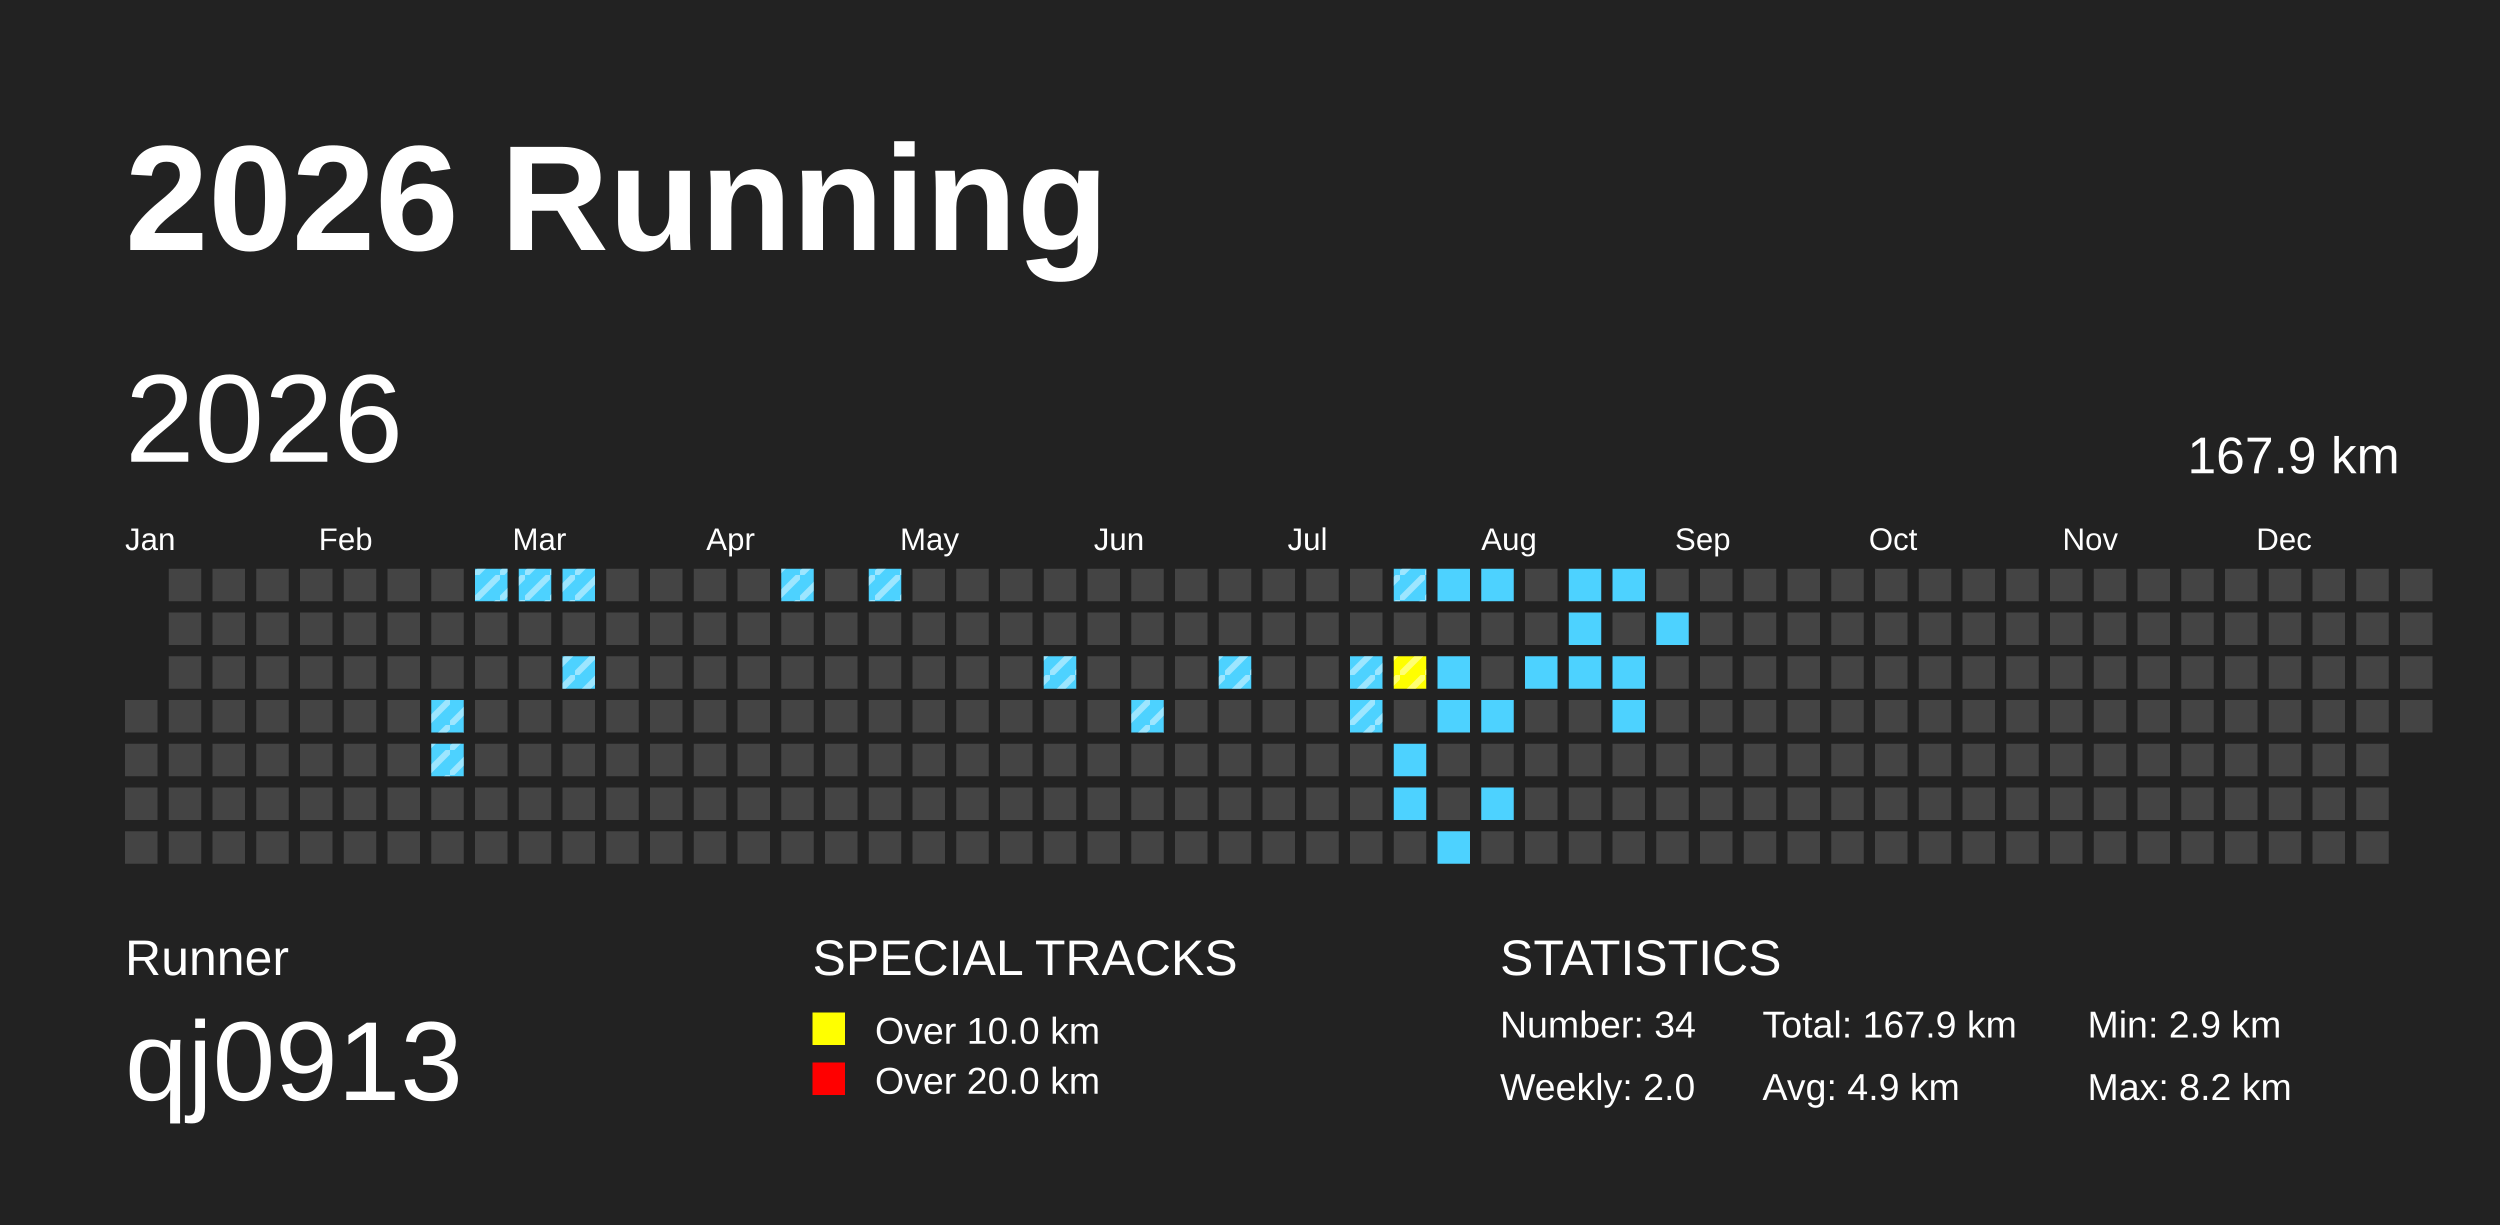
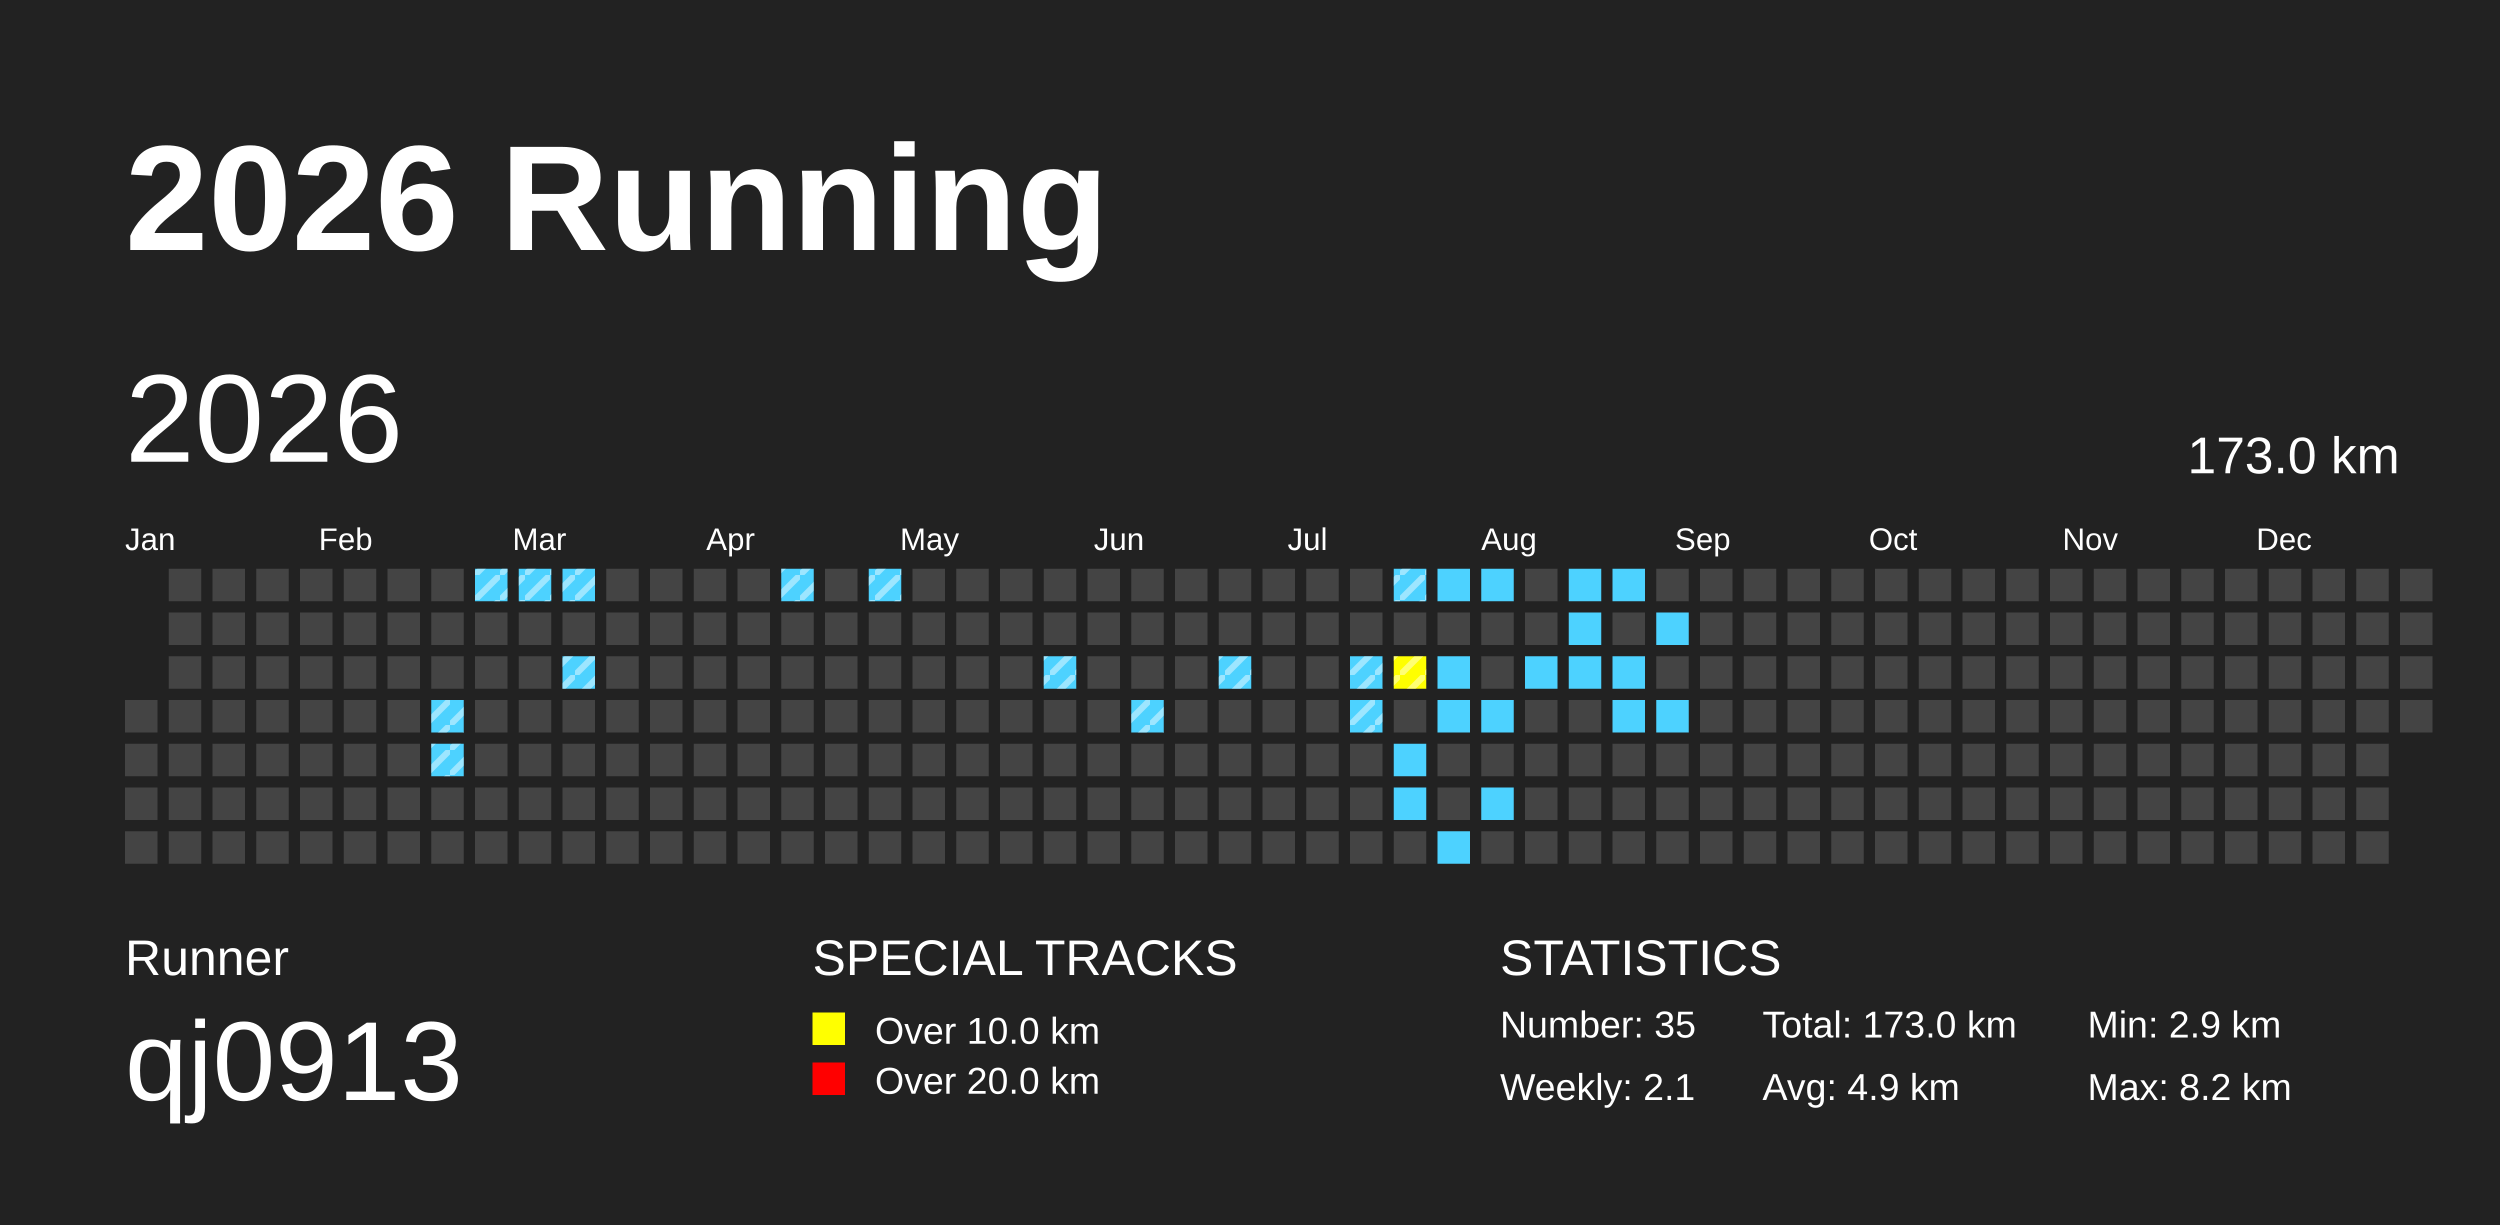
<svg xmlns="http://www.w3.org/2000/svg" baseProfile="full" height="98mm" version="1.1" viewBox="0,0,200,98" width="200mm">
  <defs>
    <pattern height="2" id="indoor-stripe" patternUnits="userSpaceOnUse" width="2">
      <line stroke="white" stroke-opacity="0.45" stroke-width="0.5" x1="0" x2="2" y1="2" y2="0" />
    </pattern>
  </defs>
  <rect fill="#222222" height="98" width="200" x="0" y="0" />
  <text fill="#FFFFFF" style="font-size:12px; font-family:Arial; font-weight:bold;" x="10" y="20">2026 Running</text>
  <text fill="#FFFFFF" style="font-size:4px; font-family:Arial" x="10" y="78">Runner</text>
  <text fill="#FFFFFF" style="font-size:9px; font-family:Arial" x="10" y="88">qj0913</text>
  <text fill="#FFFFFF" style="font-size:4px; font-family:Arial" x="65" y="78">SPECIAL TRACKS</text>
  <rect fill="yellow" height="2.6" width="2.6" x="65" y="81" />
  <text fill="#FFFFFF" style="font-size:3px; font-family:Arial" x="70" y="83.5">Over 10.0 km</text>
  <rect fill="red" height="2.6" width="2.6" x="65" y="85" />
  <text fill="#FFFFFF" style="font-size:3px; font-family:Arial" x="70" y="87.5">Over 20.0 km</text>
  <text fill="#FFFFFF" style="font-size:4px; font-family:Arial" x="120" y="78">STATISTICS</text>
-   <text fill="#FFFFFF" style="font-size:3px; font-family:Arial" x="120" y="83">Number: 34</text>
-   <text fill="#FFFFFF" style="font-size:3px; font-family:Arial" x="120" y="88">Weekly: 2.0</text>
-   <text fill="#FFFFFF" style="font-size:3px; font-family:Arial" x="141" y="83">Total: 167.9 km</text>
+   <text fill="#FFFFFF" style="font-size:3px; font-family:Arial" x="120" y="83">Number: 35</text>
+   <text fill="#FFFFFF" style="font-size:3px; font-family:Arial" x="120" y="88">Weekly: 2.1</text>
+   <text fill="#FFFFFF" style="font-size:3px; font-family:Arial" x="141" y="83">Total: 173.0 km</text>
  <text fill="#FFFFFF" style="font-size:3px; font-family:Arial" x="141" y="88">Avg: 4.9 km</text>
  <text fill="#FFFFFF" style="font-size:3px; font-family:Arial" x="167" y="83">Min: 2.9 km</text>
  <text fill="#FFFFFF" style="font-size:3px; font-family:Arial" x="167" y="88">Max: 8.2 km</text>
  <text dominant-baseline="hanging" fill="#FFFFFF" style="font-size:10.0px; font-family:Arial;" x="10" y="30">2026</text>
-   <text dominant-baseline="hanging" fill="#FFFFFF" style="font-size:4.125px; font-family:Arial;" x="175" y="35">167.9 km</text>
+   <text dominant-baseline="hanging" fill="#FFFFFF" style="font-size:4.125px; font-family:Arial;" x="175" y="35">173.0 km</text>
  <text fill="#FFFFFF" style="font-size:2.5px; font-family:Arial" x="10.0" y="44">Jan</text>
  <text fill="#FFFFFF" style="font-size:2.5px; font-family:Arial" x="25.5" y="44">Feb</text>
  <text fill="#FFFFFF" style="font-size:2.5px; font-family:Arial" x="41.0" y="44">Mar</text>
  <text fill="#FFFFFF" style="font-size:2.5px; font-family:Arial" x="56.5" y="44">Apr</text>
  <text fill="#FFFFFF" style="font-size:2.5px; font-family:Arial" x="72.0" y="44">May</text>
  <text fill="#FFFFFF" style="font-size:2.5px; font-family:Arial" x="87.5" y="44">Jun</text>
  <text fill="#FFFFFF" style="font-size:2.5px; font-family:Arial" x="103.0" y="44">Jul</text>
  <text fill="#FFFFFF" style="font-size:2.5px; font-family:Arial" x="118.5" y="44">Aug</text>
  <text fill="#FFFFFF" style="font-size:2.5px; font-family:Arial" x="134.0" y="44">Sep</text>
  <text fill="#FFFFFF" style="font-size:2.5px; font-family:Arial" x="149.5" y="44">Oct</text>
  <text fill="#FFFFFF" style="font-size:2.5px; font-family:Arial" x="165.0" y="44">Nov</text>
  <text fill="#FFFFFF" style="font-size:2.5px; font-family:Arial" x="180.5" y="44">Dec</text>
  <rect fill="#444444" height="2.6" width="2.6" x="10.0" y="56.0" />
  <rect fill="#444444" height="2.6" width="2.6" x="10.0" y="59.5" />
  <rect fill="#444444" height="2.6" width="2.6" x="10.0" y="63.0" />
  <rect fill="#444444" height="2.6" width="2.6" x="10.0" y="66.5" />
  <rect fill="#444444" height="2.6" width="2.6" x="13.5" y="45.5" />
  <rect fill="#444444" height="2.6" width="2.6" x="13.5" y="49.0" />
  <rect fill="#444444" height="2.6" width="2.6" x="13.5" y="52.5" />
  <rect fill="#444444" height="2.6" width="2.6" x="13.5" y="56.0" />
  <rect fill="#444444" height="2.6" width="2.6" x="13.5" y="59.5" />
  <rect fill="#444444" height="2.6" width="2.6" x="13.5" y="63.0" />
  <rect fill="#444444" height="2.6" width="2.6" x="13.5" y="66.5" />
  <rect fill="#444444" height="2.6" width="2.6" x="17.0" y="45.5" />
  <rect fill="#444444" height="2.6" width="2.6" x="17.0" y="49.0" />
  <rect fill="#444444" height="2.6" width="2.6" x="17.0" y="52.5" />
  <rect fill="#444444" height="2.6" width="2.6" x="17.0" y="56.0" />
  <rect fill="#444444" height="2.6" width="2.6" x="17.0" y="59.5" />
  <rect fill="#444444" height="2.6" width="2.6" x="17.0" y="63.0" />
  <rect fill="#444444" height="2.6" width="2.6" x="17.0" y="66.5" />
  <rect fill="#444444" height="2.6" width="2.6" x="20.5" y="45.5" />
  <rect fill="#444444" height="2.6" width="2.6" x="20.5" y="49.0" />
  <rect fill="#444444" height="2.6" width="2.6" x="20.5" y="52.5" />
  <rect fill="#444444" height="2.6" width="2.6" x="20.5" y="56.0" />
  <rect fill="#444444" height="2.6" width="2.6" x="20.5" y="59.5" />
  <rect fill="#444444" height="2.6" width="2.6" x="20.5" y="63.0" />
  <rect fill="#444444" height="2.6" width="2.6" x="20.5" y="66.5" />
  <rect fill="#444444" height="2.6" width="2.6" x="24.0" y="45.5" />
  <rect fill="#444444" height="2.6" width="2.6" x="24.0" y="49.0" />
  <rect fill="#444444" height="2.6" width="2.6" x="24.0" y="52.5" />
  <rect fill="#444444" height="2.6" width="2.6" x="24.0" y="56.0" />
  <rect fill="#444444" height="2.6" width="2.6" x="24.0" y="59.5" />
  <rect fill="#444444" height="2.6" width="2.6" x="24.0" y="63.0" />
  <rect fill="#444444" height="2.6" width="2.6" x="24.0" y="66.5" />
  <rect fill="#444444" height="2.6" width="2.6" x="27.5" y="45.5" />
  <rect fill="#444444" height="2.6" width="2.6" x="27.5" y="49.0" />
  <rect fill="#444444" height="2.6" width="2.6" x="27.5" y="52.5" />
  <rect fill="#444444" height="2.6" width="2.6" x="27.5" y="56.0" />
  <rect fill="#444444" height="2.6" width="2.6" x="27.5" y="59.5" />
  <rect fill="#444444" height="2.6" width="2.6" x="27.5" y="63.0" />
  <rect fill="#444444" height="2.6" width="2.6" x="27.5" y="66.5" />
  <rect fill="#444444" height="2.6" width="2.6" x="31.0" y="45.5" />
  <rect fill="#444444" height="2.6" width="2.6" x="31.0" y="49.0" />
  <rect fill="#444444" height="2.6" width="2.6" x="31.0" y="52.5" />
  <rect fill="#444444" height="2.6" width="2.6" x="31.0" y="56.0" />
  <rect fill="#444444" height="2.6" width="2.6" x="31.0" y="59.5" />
  <rect fill="#444444" height="2.6" width="2.6" x="31.0" y="63.0" />
  <rect fill="#444444" height="2.6" width="2.6" x="31.0" y="66.5" />
  <rect fill="#444444" height="2.6" width="2.6" x="34.5" y="45.5" />
  <rect fill="#444444" height="2.6" width="2.6" x="34.5" y="49.0" />
  <rect fill="#444444" height="2.6" width="2.6" x="34.5" y="52.5" />
  <rect fill="#4DD2FF" height="2.6" width="2.6" x="34.5" y="56.0" />
  <rect fill="url(#indoor-stripe)" height="2.6" style="pointer-events: none;" width="2.6" x="34.5" y="56.0" />
  <rect fill="#4DD2FF" height="2.6" width="2.6" x="34.5" y="59.5" />
  <rect fill="url(#indoor-stripe)" height="2.6" style="pointer-events: none;" width="2.6" x="34.5" y="59.5" />
  <rect fill="#444444" height="2.6" width="2.6" x="34.5" y="63.0" />
  <rect fill="#444444" height="2.6" width="2.6" x="34.5" y="66.5" />
  <rect fill="#4DD2FF" height="2.6" width="2.6" x="38.0" y="45.5" />
  <rect fill="url(#indoor-stripe)" height="2.6" style="pointer-events: none;" width="2.6" x="38.0" y="45.5" />
  <rect fill="#444444" height="2.6" width="2.6" x="38.0" y="49.0" />
  <rect fill="#444444" height="2.6" width="2.6" x="38.0" y="52.5" />
  <rect fill="#444444" height="2.6" width="2.6" x="38.0" y="56.0" />
  <rect fill="#444444" height="2.6" width="2.6" x="38.0" y="59.5" />
  <rect fill="#444444" height="2.6" width="2.6" x="38.0" y="63.0" />
  <rect fill="#444444" height="2.6" width="2.6" x="38.0" y="66.5" />
  <rect fill="#4DD2FF" height="2.6" width="2.6" x="41.5" y="45.5" />
  <rect fill="url(#indoor-stripe)" height="2.6" style="pointer-events: none;" width="2.6" x="41.5" y="45.5" />
  <rect fill="#444444" height="2.6" width="2.6" x="41.5" y="49.0" />
  <rect fill="#444444" height="2.6" width="2.6" x="41.5" y="52.5" />
  <rect fill="#444444" height="2.6" width="2.6" x="41.5" y="56.0" />
  <rect fill="#444444" height="2.6" width="2.6" x="41.5" y="59.5" />
  <rect fill="#444444" height="2.6" width="2.6" x="41.5" y="63.0" />
  <rect fill="#444444" height="2.6" width="2.6" x="41.5" y="66.5" />
  <rect fill="#4DD2FF" height="2.6" width="2.6" x="45.0" y="45.5" />
  <rect fill="url(#indoor-stripe)" height="2.6" style="pointer-events: none;" width="2.6" x="45.0" y="45.5" />
  <rect fill="#444444" height="2.6" width="2.6" x="45.0" y="49.0" />
  <rect fill="#4DD2FF" height="2.6" width="2.6" x="45.0" y="52.5" />
  <rect fill="url(#indoor-stripe)" height="2.6" style="pointer-events: none;" width="2.6" x="45.0" y="52.5" />
  <rect fill="#444444" height="2.6" width="2.6" x="45.0" y="56.0" />
  <rect fill="#444444" height="2.6" width="2.6" x="45.0" y="59.5" />
  <rect fill="#444444" height="2.6" width="2.6" x="45.0" y="63.0" />
  <rect fill="#444444" height="2.6" width="2.6" x="45.0" y="66.5" />
  <rect fill="#444444" height="2.6" width="2.6" x="48.5" y="45.5" />
  <rect fill="#444444" height="2.6" width="2.6" x="48.5" y="49.0" />
  <rect fill="#444444" height="2.6" width="2.6" x="48.5" y="52.5" />
  <rect fill="#444444" height="2.6" width="2.6" x="48.5" y="56.0" />
  <rect fill="#444444" height="2.6" width="2.6" x="48.5" y="59.5" />
  <rect fill="#444444" height="2.6" width="2.6" x="48.5" y="63.0" />
  <rect fill="#444444" height="2.6" width="2.6" x="48.5" y="66.5" />
  <rect fill="#444444" height="2.6" width="2.6" x="52.0" y="45.5" />
  <rect fill="#444444" height="2.6" width="2.6" x="52.0" y="49.0" />
  <rect fill="#444444" height="2.6" width="2.6" x="52.0" y="52.5" />
  <rect fill="#444444" height="2.6" width="2.6" x="52.0" y="56.0" />
  <rect fill="#444444" height="2.6" width="2.6" x="52.0" y="59.5" />
  <rect fill="#444444" height="2.6" width="2.6" x="52.0" y="63.0" />
  <rect fill="#444444" height="2.6" width="2.6" x="52.0" y="66.5" />
  <rect fill="#444444" height="2.6" width="2.6" x="55.5" y="45.5" />
  <rect fill="#444444" height="2.6" width="2.6" x="55.5" y="49.0" />
  <rect fill="#444444" height="2.6" width="2.6" x="55.5" y="52.5" />
  <rect fill="#444444" height="2.6" width="2.6" x="55.5" y="56.0" />
  <rect fill="#444444" height="2.6" width="2.6" x="55.5" y="59.5" />
  <rect fill="#444444" height="2.6" width="2.6" x="55.5" y="63.0" />
  <rect fill="#444444" height="2.6" width="2.6" x="55.5" y="66.5" />
  <rect fill="#444444" height="2.6" width="2.6" x="59.0" y="45.5" />
  <rect fill="#444444" height="2.6" width="2.6" x="59.0" y="49.0" />
  <rect fill="#444444" height="2.6" width="2.6" x="59.0" y="52.5" />
  <rect fill="#444444" height="2.6" width="2.6" x="59.0" y="56.0" />
  <rect fill="#444444" height="2.6" width="2.6" x="59.0" y="59.5" />
  <rect fill="#444444" height="2.6" width="2.6" x="59.0" y="63.0" />
  <rect fill="#444444" height="2.6" width="2.6" x="59.0" y="66.5" />
  <rect fill="#4DD2FF" height="2.6" width="2.6" x="62.5" y="45.5" />
  <rect fill="url(#indoor-stripe)" height="2.6" style="pointer-events: none;" width="2.6" x="62.5" y="45.5" />
  <rect fill="#444444" height="2.6" width="2.6" x="62.5" y="49.0" />
  <rect fill="#444444" height="2.6" width="2.6" x="62.5" y="52.5" />
  <rect fill="#444444" height="2.6" width="2.6" x="62.5" y="56.0" />
  <rect fill="#444444" height="2.6" width="2.6" x="62.5" y="59.5" />
  <rect fill="#444444" height="2.6" width="2.6" x="62.5" y="63.0" />
  <rect fill="#444444" height="2.6" width="2.6" x="62.5" y="66.5" />
  <rect fill="#444444" height="2.6" width="2.6" x="66.0" y="45.5" />
  <rect fill="#444444" height="2.6" width="2.6" x="66.0" y="49.0" />
  <rect fill="#444444" height="2.6" width="2.6" x="66.0" y="52.5" />
  <rect fill="#444444" height="2.6" width="2.6" x="66.0" y="56.0" />
  <rect fill="#444444" height="2.6" width="2.6" x="66.0" y="59.5" />
  <rect fill="#444444" height="2.6" width="2.6" x="66.0" y="63.0" />
  <rect fill="#444444" height="2.6" width="2.6" x="66.0" y="66.5" />
  <rect fill="#4DD2FF" height="2.6" width="2.6" x="69.5" y="45.5" />
  <rect fill="url(#indoor-stripe)" height="2.6" style="pointer-events: none;" width="2.6" x="69.5" y="45.5" />
  <rect fill="#444444" height="2.6" width="2.6" x="69.5" y="49.0" />
  <rect fill="#444444" height="2.6" width="2.6" x="69.5" y="52.5" />
  <rect fill="#444444" height="2.6" width="2.6" x="69.5" y="56.0" />
  <rect fill="#444444" height="2.6" width="2.6" x="69.5" y="59.5" />
  <rect fill="#444444" height="2.6" width="2.6" x="69.5" y="63.0" />
  <rect fill="#444444" height="2.6" width="2.6" x="69.5" y="66.5" />
  <rect fill="#444444" height="2.6" width="2.6" x="73.0" y="45.5" />
  <rect fill="#444444" height="2.6" width="2.6" x="73.0" y="49.0" />
  <rect fill="#444444" height="2.6" width="2.6" x="73.0" y="52.5" />
  <rect fill="#444444" height="2.6" width="2.6" x="73.0" y="56.0" />
  <rect fill="#444444" height="2.6" width="2.6" x="73.0" y="59.5" />
  <rect fill="#444444" height="2.6" width="2.6" x="73.0" y="63.0" />
  <rect fill="#444444" height="2.6" width="2.6" x="73.0" y="66.5" />
  <rect fill="#444444" height="2.6" width="2.6" x="76.5" y="45.5" />
  <rect fill="#444444" height="2.6" width="2.6" x="76.5" y="49.0" />
  <rect fill="#444444" height="2.6" width="2.6" x="76.5" y="52.5" />
  <rect fill="#444444" height="2.6" width="2.6" x="76.5" y="56.0" />
  <rect fill="#444444" height="2.6" width="2.6" x="76.5" y="59.5" />
  <rect fill="#444444" height="2.6" width="2.6" x="76.5" y="63.0" />
  <rect fill="#444444" height="2.6" width="2.6" x="76.5" y="66.5" />
  <rect fill="#444444" height="2.6" width="2.6" x="80.0" y="45.5" />
  <rect fill="#444444" height="2.6" width="2.6" x="80.0" y="49.0" />
  <rect fill="#444444" height="2.6" width="2.6" x="80.0" y="52.5" />
  <rect fill="#444444" height="2.6" width="2.6" x="80.0" y="56.0" />
  <rect fill="#444444" height="2.6" width="2.6" x="80.0" y="59.5" />
  <rect fill="#444444" height="2.6" width="2.6" x="80.0" y="63.0" />
  <rect fill="#444444" height="2.6" width="2.6" x="80.0" y="66.5" />
  <rect fill="#444444" height="2.6" width="2.6" x="83.5" y="45.5" />
  <rect fill="#444444" height="2.6" width="2.6" x="83.5" y="49.0" />
  <rect fill="#4DD2FF" height="2.6" width="2.6" x="83.5" y="52.5" />
  <rect fill="url(#indoor-stripe)" height="2.6" style="pointer-events: none;" width="2.6" x="83.5" y="52.5" />
  <rect fill="#444444" height="2.6" width="2.6" x="83.5" y="56.0" />
  <rect fill="#444444" height="2.6" width="2.6" x="83.5" y="59.5" />
  <rect fill="#444444" height="2.6" width="2.6" x="83.5" y="63.0" />
  <rect fill="#444444" height="2.6" width="2.6" x="83.5" y="66.5" />
  <rect fill="#444444" height="2.6" width="2.6" x="87.0" y="45.5" />
  <rect fill="#444444" height="2.6" width="2.6" x="87.0" y="49.0" />
  <rect fill="#444444" height="2.6" width="2.6" x="87.0" y="52.5" />
  <rect fill="#444444" height="2.6" width="2.6" x="87.0" y="56.0" />
  <rect fill="#444444" height="2.6" width="2.6" x="87.0" y="59.5" />
  <rect fill="#444444" height="2.6" width="2.6" x="87.0" y="63.0" />
  <rect fill="#444444" height="2.6" width="2.6" x="87.0" y="66.5" />
  <rect fill="#444444" height="2.6" width="2.6" x="90.5" y="45.5" />
  <rect fill="#444444" height="2.6" width="2.6" x="90.5" y="49.0" />
  <rect fill="#444444" height="2.6" width="2.6" x="90.5" y="52.5" />
  <rect fill="#4DD2FF" height="2.6" width="2.6" x="90.5" y="56.0" />
  <rect fill="url(#indoor-stripe)" height="2.6" style="pointer-events: none;" width="2.6" x="90.5" y="56.0" />
  <rect fill="#444444" height="2.6" width="2.6" x="90.5" y="59.5" />
  <rect fill="#444444" height="2.6" width="2.6" x="90.5" y="63.0" />
  <rect fill="#444444" height="2.6" width="2.6" x="90.5" y="66.5" />
  <rect fill="#444444" height="2.6" width="2.6" x="94.0" y="45.5" />
  <rect fill="#444444" height="2.6" width="2.6" x="94.0" y="49.0" />
  <rect fill="#444444" height="2.6" width="2.6" x="94.0" y="52.5" />
  <rect fill="#444444" height="2.6" width="2.6" x="94.0" y="56.0" />
  <rect fill="#444444" height="2.6" width="2.6" x="94.0" y="59.5" />
  <rect fill="#444444" height="2.6" width="2.6" x="94.0" y="63.0" />
  <rect fill="#444444" height="2.6" width="2.6" x="94.0" y="66.5" />
  <rect fill="#444444" height="2.6" width="2.6" x="97.5" y="45.5" />
  <rect fill="#444444" height="2.6" width="2.6" x="97.5" y="49.0" />
  <rect fill="#4DD2FF" height="2.6" width="2.6" x="97.5" y="52.5" />
  <rect fill="url(#indoor-stripe)" height="2.6" style="pointer-events: none;" width="2.6" x="97.5" y="52.5" />
  <rect fill="#444444" height="2.6" width="2.6" x="97.5" y="56.0" />
  <rect fill="#444444" height="2.6" width="2.6" x="97.5" y="59.5" />
  <rect fill="#444444" height="2.6" width="2.6" x="97.5" y="63.0" />
  <rect fill="#444444" height="2.6" width="2.6" x="97.5" y="66.5" />
  <rect fill="#444444" height="2.6" width="2.6" x="101.0" y="45.5" />
  <rect fill="#444444" height="2.6" width="2.6" x="101.0" y="49.0" />
  <rect fill="#444444" height="2.6" width="2.6" x="101.0" y="52.5" />
  <rect fill="#444444" height="2.6" width="2.6" x="101.0" y="56.0" />
  <rect fill="#444444" height="2.6" width="2.6" x="101.0" y="59.5" />
  <rect fill="#444444" height="2.6" width="2.6" x="101.0" y="63.0" />
  <rect fill="#444444" height="2.6" width="2.6" x="101.0" y="66.5" />
  <rect fill="#444444" height="2.6" width="2.6" x="104.5" y="45.5" />
  <rect fill="#444444" height="2.6" width="2.6" x="104.5" y="49.0" />
  <rect fill="#444444" height="2.6" width="2.6" x="104.5" y="52.5" />
  <rect fill="#444444" height="2.6" width="2.6" x="104.5" y="56.0" />
  <rect fill="#444444" height="2.6" width="2.6" x="104.5" y="59.5" />
  <rect fill="#444444" height="2.6" width="2.6" x="104.5" y="63.0" />
  <rect fill="#444444" height="2.6" width="2.6" x="104.5" y="66.5" />
  <rect fill="#444444" height="2.6" width="2.6" x="108.0" y="45.5" />
  <rect fill="#444444" height="2.6" width="2.6" x="108.0" y="49.0" />
  <rect fill="#4DD2FF" height="2.6" width="2.6" x="108.0" y="52.5" />
  <rect fill="url(#indoor-stripe)" height="2.6" style="pointer-events: none;" width="2.6" x="108.0" y="52.5" />
  <rect fill="#4DD2FF" height="2.6" width="2.6" x="108.0" y="56.0" />
  <rect fill="url(#indoor-stripe)" height="2.6" style="pointer-events: none;" width="2.6" x="108.0" y="56.0" />
  <rect fill="#444444" height="2.6" width="2.6" x="108.0" y="59.5" />
  <rect fill="#444444" height="2.6" width="2.6" x="108.0" y="63.0" />
  <rect fill="#444444" height="2.6" width="2.6" x="108.0" y="66.5" />
  <rect fill="#4DD2FF" height="2.6" width="2.6" x="111.5" y="45.5" />
  <rect fill="url(#indoor-stripe)" height="2.6" style="pointer-events: none;" width="2.6" x="111.5" y="45.5" />
  <rect fill="#444444" height="2.6" width="2.6" x="111.5" y="49.0" />
  <rect fill="yellow" height="2.6" width="2.6" x="111.5" y="52.5" />
  <rect fill="url(#indoor-stripe)" height="2.6" style="pointer-events: none;" width="2.6" x="111.5" y="52.5" />
  <rect fill="#444444" height="2.6" width="2.6" x="111.5" y="56.0" />
  <rect fill="#4DD2FF" height="2.6" width="2.6" x="111.5" y="59.5" />
  <rect fill="#4DD2FF" height="2.6" width="2.6" x="111.5" y="63.0" />
  <rect fill="#444444" height="2.6" width="2.6" x="111.5" y="66.5" />
  <rect fill="#4DD2FF" height="2.6" width="2.6" x="115.0" y="45.5" />
  <rect fill="#444444" height="2.6" width="2.6" x="115.0" y="49.0" />
  <rect fill="#4DD2FF" height="2.6" width="2.6" x="115.0" y="52.5" />
  <rect fill="#4DD2FF" height="2.6" width="2.6" x="115.0" y="56.0" />
  <rect fill="#444444" height="2.6" width="2.6" x="115.0" y="59.5" />
  <rect fill="#444444" height="2.6" width="2.6" x="115.0" y="63.0" />
  <rect fill="#4DD2FF" height="2.6" width="2.6" x="115.0" y="66.5" />
  <rect fill="#4DD2FF" height="2.6" width="2.6" x="118.5" y="45.5" />
  <rect fill="#444444" height="2.6" width="2.6" x="118.5" y="49.0" />
  <rect fill="#444444" height="2.6" width="2.6" x="118.5" y="52.5" />
  <rect fill="#4DD2FF" height="2.6" width="2.6" x="118.5" y="56.0" />
  <rect fill="#444444" height="2.6" width="2.6" x="118.5" y="59.5" />
  <rect fill="#4DD2FF" height="2.6" width="2.6" x="118.5" y="63.0" />
  <rect fill="#444444" height="2.6" width="2.6" x="118.5" y="66.5" />
  <rect fill="#444444" height="2.6" width="2.6" x="122.0" y="45.5" />
  <rect fill="#444444" height="2.6" width="2.6" x="122.0" y="49.0" />
  <rect fill="#4DD2FF" height="2.6" width="2.6" x="122.0" y="52.5" />
  <rect fill="#444444" height="2.6" width="2.6" x="122.0" y="56.0" />
  <rect fill="#444444" height="2.6" width="2.6" x="122.0" y="59.5" />
  <rect fill="#444444" height="2.6" width="2.6" x="122.0" y="63.0" />
  <rect fill="#444444" height="2.6" width="2.6" x="122.0" y="66.5" />
  <rect fill="#4DD2FF" height="2.6" width="2.6" x="125.5" y="45.5" />
  <rect fill="#4DD2FF" height="2.6" width="2.6" x="125.5" y="49.0" />
  <rect fill="#4DD2FF" height="2.6" width="2.6" x="125.5" y="52.5" />
  <rect fill="#444444" height="2.6" width="2.6" x="125.5" y="56.0" />
  <rect fill="#444444" height="2.6" width="2.6" x="125.5" y="59.5" />
  <rect fill="#444444" height="2.6" width="2.6" x="125.5" y="63.0" />
  <rect fill="#444444" height="2.6" width="2.6" x="125.5" y="66.5" />
  <rect fill="#4DD2FF" height="2.6" width="2.6" x="129.0" y="45.5" />
  <rect fill="#444444" height="2.6" width="2.6" x="129.0" y="49.0" />
  <rect fill="#4DD2FF" height="2.6" width="2.6" x="129.0" y="52.5" />
  <rect fill="#4DD2FF" height="2.6" width="2.6" x="129.0" y="56.0" />
  <rect fill="#444444" height="2.6" width="2.6" x="129.0" y="59.5" />
  <rect fill="#444444" height="2.6" width="2.6" x="129.0" y="63.0" />
  <rect fill="#444444" height="2.6" width="2.6" x="129.0" y="66.5" />
  <rect fill="#444444" height="2.6" width="2.6" x="132.5" y="45.5" />
  <rect fill="#4DD2FF" height="2.6" width="2.6" x="132.5" y="49.0" />
  <rect fill="#444444" height="2.6" width="2.6" x="132.5" y="52.5" />
-   <rect fill="#444444" height="2.6" width="2.6" x="132.5" y="56.0" />
+   <rect fill="#4DD2FF" height="2.6" width="2.6" x="132.5" y="56.0" />
  <rect fill="#444444" height="2.6" width="2.6" x="132.5" y="59.5" />
  <rect fill="#444444" height="2.6" width="2.6" x="132.5" y="63.0" />
  <rect fill="#444444" height="2.6" width="2.6" x="132.5" y="66.5" />
  <rect fill="#444444" height="2.6" width="2.6" x="136.0" y="45.5" />
  <rect fill="#444444" height="2.6" width="2.6" x="136.0" y="49.0" />
  <rect fill="#444444" height="2.6" width="2.6" x="136.0" y="52.5" />
  <rect fill="#444444" height="2.6" width="2.6" x="136.0" y="56.0" />
  <rect fill="#444444" height="2.6" width="2.6" x="136.0" y="59.5" />
  <rect fill="#444444" height="2.6" width="2.6" x="136.0" y="63.0" />
  <rect fill="#444444" height="2.6" width="2.6" x="136.0" y="66.5" />
  <rect fill="#444444" height="2.6" width="2.6" x="139.5" y="45.5" />
  <rect fill="#444444" height="2.6" width="2.6" x="139.5" y="49.0" />
  <rect fill="#444444" height="2.6" width="2.6" x="139.5" y="52.5" />
  <rect fill="#444444" height="2.6" width="2.6" x="139.5" y="56.0" />
  <rect fill="#444444" height="2.6" width="2.6" x="139.5" y="59.5" />
  <rect fill="#444444" height="2.6" width="2.6" x="139.5" y="63.0" />
  <rect fill="#444444" height="2.6" width="2.6" x="139.5" y="66.5" />
  <rect fill="#444444" height="2.6" width="2.6" x="143.0" y="45.5" />
  <rect fill="#444444" height="2.6" width="2.6" x="143.0" y="49.0" />
  <rect fill="#444444" height="2.6" width="2.6" x="143.0" y="52.5" />
  <rect fill="#444444" height="2.6" width="2.6" x="143.0" y="56.0" />
  <rect fill="#444444" height="2.6" width="2.6" x="143.0" y="59.5" />
  <rect fill="#444444" height="2.6" width="2.6" x="143.0" y="63.0" />
  <rect fill="#444444" height="2.6" width="2.6" x="143.0" y="66.5" />
  <rect fill="#444444" height="2.6" width="2.6" x="146.5" y="45.5" />
  <rect fill="#444444" height="2.6" width="2.6" x="146.5" y="49.0" />
  <rect fill="#444444" height="2.6" width="2.6" x="146.5" y="52.5" />
  <rect fill="#444444" height="2.6" width="2.6" x="146.5" y="56.0" />
  <rect fill="#444444" height="2.6" width="2.6" x="146.5" y="59.5" />
  <rect fill="#444444" height="2.6" width="2.6" x="146.5" y="63.0" />
  <rect fill="#444444" height="2.6" width="2.6" x="146.5" y="66.5" />
  <rect fill="#444444" height="2.6" width="2.6" x="150.0" y="45.5" />
  <rect fill="#444444" height="2.6" width="2.6" x="150.0" y="49.0" />
  <rect fill="#444444" height="2.6" width="2.6" x="150.0" y="52.5" />
  <rect fill="#444444" height="2.6" width="2.6" x="150.0" y="56.0" />
  <rect fill="#444444" height="2.6" width="2.6" x="150.0" y="59.5" />
  <rect fill="#444444" height="2.6" width="2.6" x="150.0" y="63.0" />
  <rect fill="#444444" height="2.6" width="2.6" x="150.0" y="66.5" />
  <rect fill="#444444" height="2.6" width="2.6" x="153.5" y="45.5" />
  <rect fill="#444444" height="2.6" width="2.6" x="153.5" y="49.0" />
  <rect fill="#444444" height="2.6" width="2.6" x="153.5" y="52.5" />
  <rect fill="#444444" height="2.6" width="2.6" x="153.5" y="56.0" />
  <rect fill="#444444" height="2.6" width="2.6" x="153.5" y="59.5" />
  <rect fill="#444444" height="2.6" width="2.6" x="153.5" y="63.0" />
  <rect fill="#444444" height="2.6" width="2.6" x="153.5" y="66.5" />
  <rect fill="#444444" height="2.6" width="2.6" x="157.0" y="45.5" />
  <rect fill="#444444" height="2.6" width="2.6" x="157.0" y="49.0" />
  <rect fill="#444444" height="2.6" width="2.6" x="157.0" y="52.5" />
  <rect fill="#444444" height="2.6" width="2.6" x="157.0" y="56.0" />
  <rect fill="#444444" height="2.6" width="2.6" x="157.0" y="59.5" />
  <rect fill="#444444" height="2.6" width="2.6" x="157.0" y="63.0" />
  <rect fill="#444444" height="2.6" width="2.6" x="157.0" y="66.5" />
  <rect fill="#444444" height="2.6" width="2.6" x="160.5" y="45.5" />
  <rect fill="#444444" height="2.6" width="2.6" x="160.5" y="49.0" />
  <rect fill="#444444" height="2.6" width="2.6" x="160.5" y="52.5" />
  <rect fill="#444444" height="2.6" width="2.6" x="160.5" y="56.0" />
  <rect fill="#444444" height="2.6" width="2.6" x="160.5" y="59.5" />
  <rect fill="#444444" height="2.6" width="2.6" x="160.5" y="63.0" />
  <rect fill="#444444" height="2.6" width="2.6" x="160.5" y="66.5" />
  <rect fill="#444444" height="2.6" width="2.6" x="164.0" y="45.5" />
  <rect fill="#444444" height="2.6" width="2.6" x="164.0" y="49.0" />
  <rect fill="#444444" height="2.6" width="2.6" x="164.0" y="52.5" />
  <rect fill="#444444" height="2.6" width="2.6" x="164.0" y="56.0" />
  <rect fill="#444444" height="2.6" width="2.6" x="164.0" y="59.5" />
  <rect fill="#444444" height="2.6" width="2.6" x="164.0" y="63.0" />
  <rect fill="#444444" height="2.6" width="2.6" x="164.0" y="66.5" />
  <rect fill="#444444" height="2.6" width="2.6" x="167.5" y="45.5" />
  <rect fill="#444444" height="2.6" width="2.6" x="167.5" y="49.0" />
  <rect fill="#444444" height="2.6" width="2.6" x="167.5" y="52.5" />
  <rect fill="#444444" height="2.6" width="2.6" x="167.5" y="56.0" />
  <rect fill="#444444" height="2.6" width="2.6" x="167.5" y="59.5" />
  <rect fill="#444444" height="2.6" width="2.6" x="167.5" y="63.0" />
  <rect fill="#444444" height="2.6" width="2.6" x="167.5" y="66.5" />
  <rect fill="#444444" height="2.6" width="2.6" x="171.0" y="45.5" />
  <rect fill="#444444" height="2.6" width="2.6" x="171.0" y="49.0" />
  <rect fill="#444444" height="2.6" width="2.6" x="171.0" y="52.5" />
  <rect fill="#444444" height="2.6" width="2.6" x="171.0" y="56.0" />
  <rect fill="#444444" height="2.6" width="2.6" x="171.0" y="59.5" />
  <rect fill="#444444" height="2.6" width="2.6" x="171.0" y="63.0" />
  <rect fill="#444444" height="2.6" width="2.6" x="171.0" y="66.5" />
  <rect fill="#444444" height="2.6" width="2.6" x="174.5" y="45.5" />
  <rect fill="#444444" height="2.6" width="2.6" x="174.5" y="49.0" />
  <rect fill="#444444" height="2.6" width="2.6" x="174.5" y="52.5" />
  <rect fill="#444444" height="2.6" width="2.6" x="174.5" y="56.0" />
  <rect fill="#444444" height="2.6" width="2.6" x="174.5" y="59.5" />
  <rect fill="#444444" height="2.6" width="2.6" x="174.5" y="63.0" />
  <rect fill="#444444" height="2.6" width="2.6" x="174.5" y="66.5" />
  <rect fill="#444444" height="2.6" width="2.6" x="178.0" y="45.5" />
  <rect fill="#444444" height="2.6" width="2.6" x="178.0" y="49.0" />
  <rect fill="#444444" height="2.6" width="2.6" x="178.0" y="52.5" />
  <rect fill="#444444" height="2.6" width="2.6" x="178.0" y="56.0" />
  <rect fill="#444444" height="2.6" width="2.6" x="178.0" y="59.5" />
  <rect fill="#444444" height="2.6" width="2.6" x="178.0" y="63.0" />
  <rect fill="#444444" height="2.6" width="2.6" x="178.0" y="66.5" />
  <rect fill="#444444" height="2.6" width="2.6" x="181.5" y="45.5" />
  <rect fill="#444444" height="2.6" width="2.6" x="181.5" y="49.0" />
  <rect fill="#444444" height="2.6" width="2.6" x="181.5" y="52.5" />
  <rect fill="#444444" height="2.6" width="2.6" x="181.5" y="56.0" />
  <rect fill="#444444" height="2.6" width="2.6" x="181.5" y="59.5" />
  <rect fill="#444444" height="2.6" width="2.6" x="181.5" y="63.0" />
  <rect fill="#444444" height="2.6" width="2.6" x="181.5" y="66.5" />
  <rect fill="#444444" height="2.6" width="2.6" x="185.0" y="45.5" />
  <rect fill="#444444" height="2.6" width="2.6" x="185.0" y="49.0" />
  <rect fill="#444444" height="2.6" width="2.6" x="185.0" y="52.5" />
  <rect fill="#444444" height="2.6" width="2.6" x="185.0" y="56.0" />
  <rect fill="#444444" height="2.6" width="2.6" x="185.0" y="59.5" />
  <rect fill="#444444" height="2.6" width="2.6" x="185.0" y="63.0" />
  <rect fill="#444444" height="2.6" width="2.6" x="185.0" y="66.5" />
  <rect fill="#444444" height="2.6" width="2.6" x="188.5" y="45.5" />
  <rect fill="#444444" height="2.6" width="2.6" x="188.5" y="49.0" />
  <rect fill="#444444" height="2.6" width="2.6" x="188.5" y="52.5" />
  <rect fill="#444444" height="2.6" width="2.6" x="188.5" y="56.0" />
  <rect fill="#444444" height="2.6" width="2.6" x="188.5" y="59.5" />
  <rect fill="#444444" height="2.6" width="2.6" x="188.5" y="63.0" />
  <rect fill="#444444" height="2.6" width="2.6" x="188.5" y="66.5" />
  <rect fill="#444444" height="2.6" width="2.6" x="192.0" y="45.5" />
  <rect fill="#444444" height="2.6" width="2.6" x="192.0" y="49.0" />
  <rect fill="#444444" height="2.6" width="2.6" x="192.0" y="52.5" />
  <rect fill="#444444" height="2.6" width="2.6" x="192.0" y="56.0" />
</svg>
